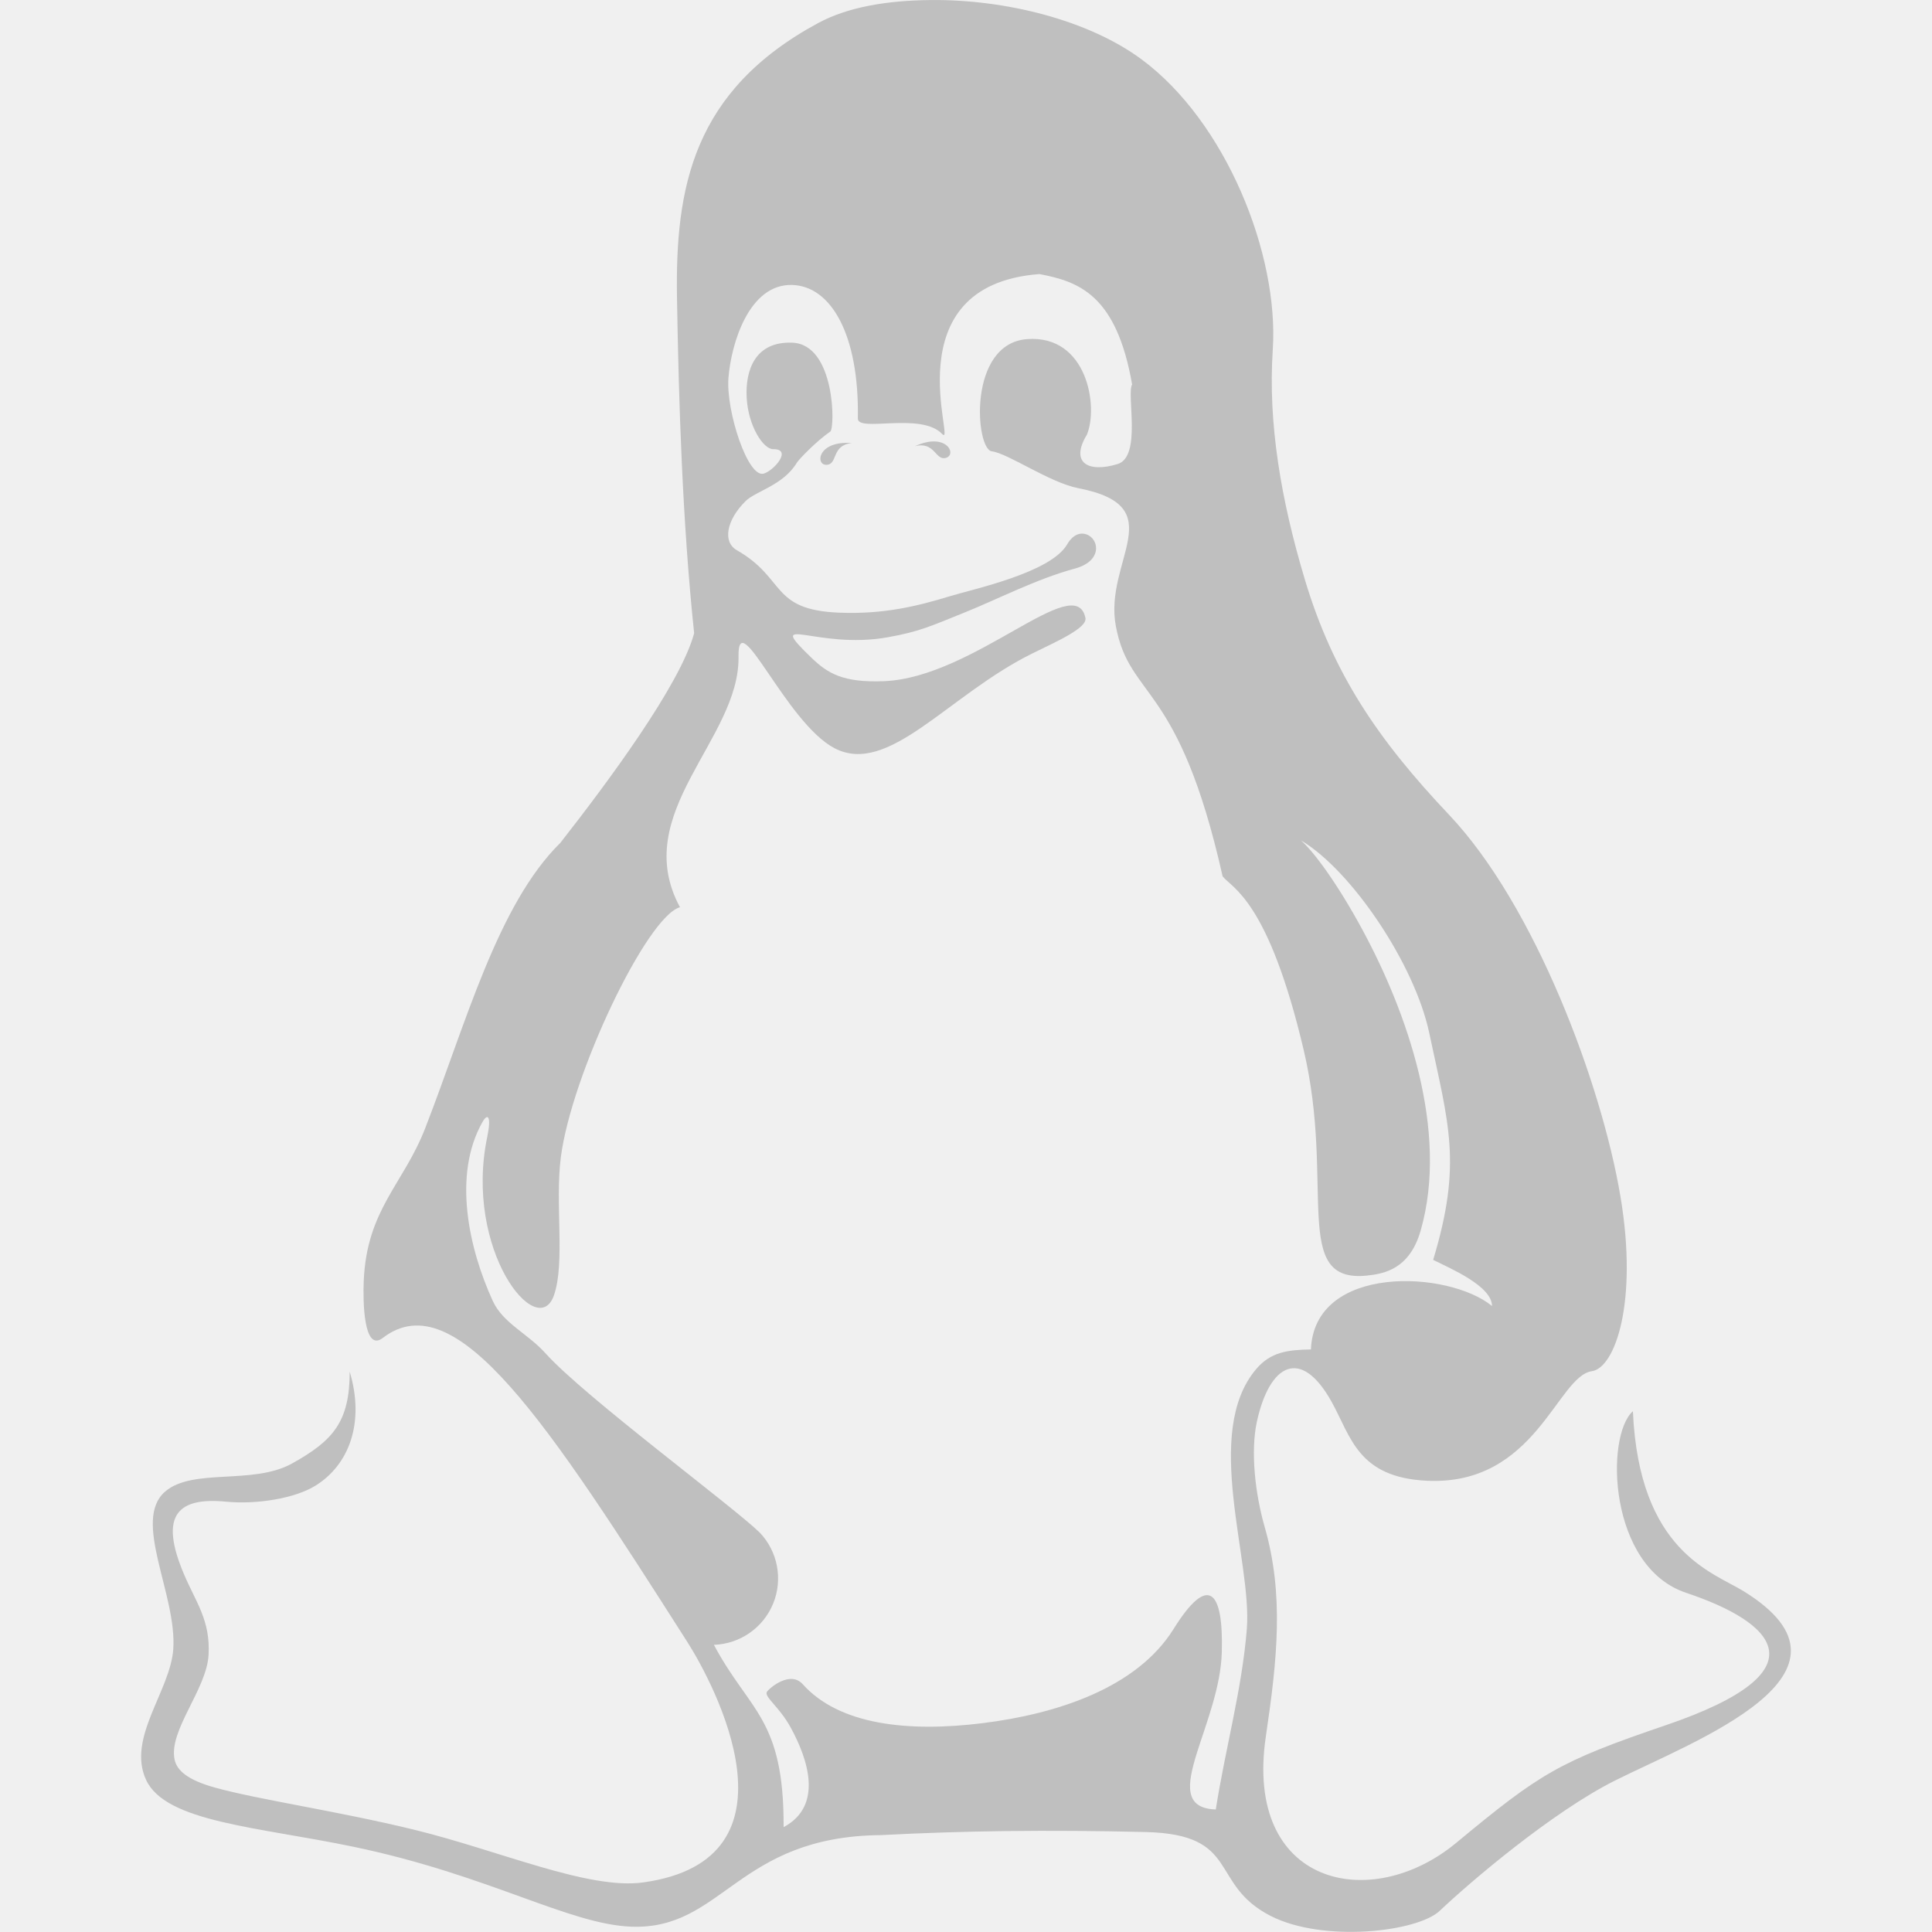
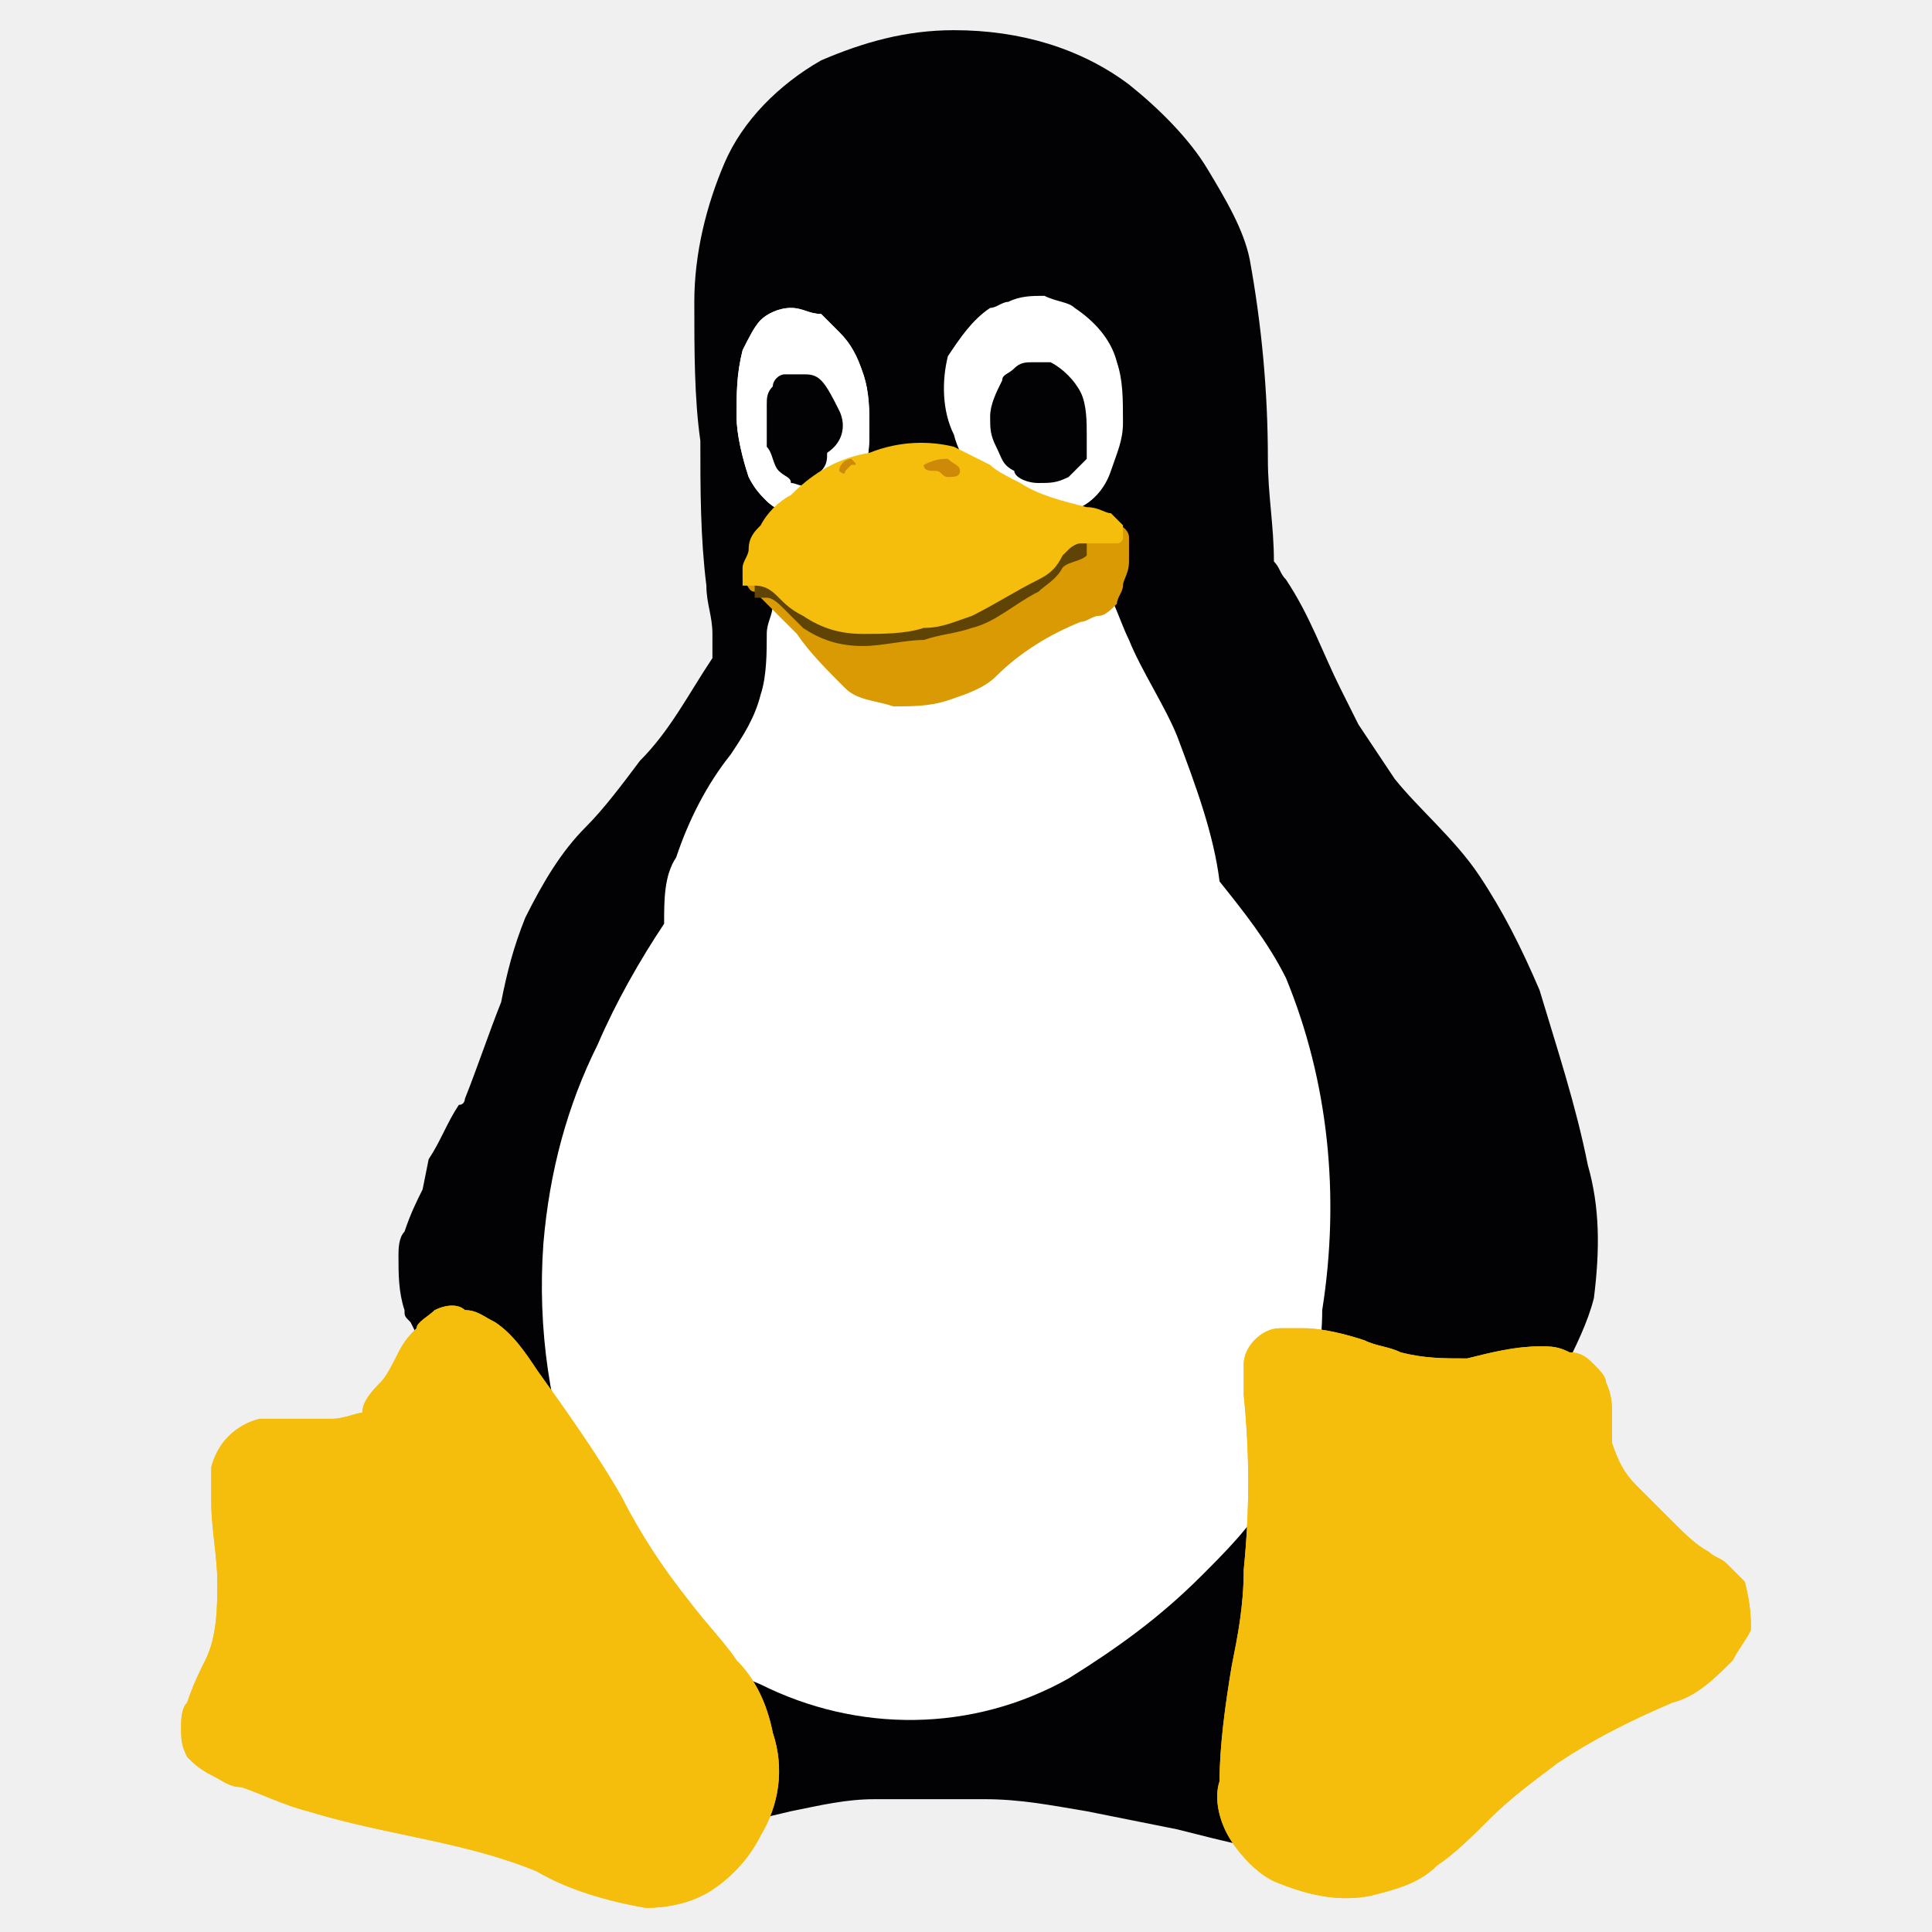
- <svg xmlns="http://www.w3.org/2000/svg" t="1592726937303" class="icon" viewBox="0 0 1024 1024" version="1.1" p-id="2236" width="48" height="48">
-   <path d="M378.384 871.794A35.215 35.215 0 0 0 402.7 812.32c-14.272-13.943-93.028-72.158-113.584-95.051-9.543-10.628-22.466-15.835-27.944-27.771-12.594-27.467-21.42-66.663-5.446-94.813 2.896-5.091 4.747-2.805 2.542 7.79-12.544 60.066 26.726 109.126 35.372 83.963 5.972-17.373 0.436-48.476 3.628-73.178 5.65-43.705 45.596-127.61 63.142-132.405-27.063-49.916 31.736-88.989 31.02-132.8-0.469-28.487 25.13 35.026 50.861 48.5 28.734 15.037 60.321-28.339 105.145-50.351 12.684-6.227 28.955-13.384 27.861-18.69-5.265-25.615-58.89 31.596-106.773 33.53-21.865 0.871-29.967-4.27-38.415-12.397-25.525-24.563 2.6-4.064 40.545-10.9 16.864-3.043 22.531-5.84 40.431-13.038 17.9-7.206 38.35-17.867 58.602-23.345 14.1-3.817 12.923-14.363 7.444-17.53-3.158-1.826-7.83-1.653-11.54 4.73-8.687 14.963-49.546 23.609-62.296 27.491-16.378 4.985-34.491 9.65-58.544 8.67-36.556-1.472-28.034-18.162-54.185-33.092-7.666-4.377-5.601-15.868 4.59-26.02 5.331-5.321 19.965-8.324 27.22-20.416 1.02-1.695 10.365-11.434 17.694-16.468 2.534-1.753 2.756-46.19-20.145-47.102-19.454-0.782-24.99 14.239-24.168 29.202 0.814 14.955 8.777 27.294 14.075 27.236 10.208-0.107 0.65 11.122-4.944 12.931-8.498 2.756-20.146-33.307-18.805-50.614 1.399-18.031 10.826-49.973 33.751-49.348 20.64 0.56 35.602 26.332 34.846 70.777-0.132 7.535 33.471-3.595 44.683 8.2 8.012 8.44-27.475-78.746 51.552-84.751 20.828 3.973 40.818 10.866 49.134 58.527-3.077 4.96 5.182 38.21-7.667 42.159-15.678 4.82-25.36-0.7-16.295-15.572 6.202-14.939 0.14-52.934-31.596-50.648-31.744 2.28-27.533 58.364-18.83 59.474 8.704 1.103 30.618 16.592 45.918 19.562 50.22 9.73 13.326 38.398 19.84 73.087 7.363 39.189 33.283 28.84 56.587 132.603 4.862 6.317 24.16 12.306 42.965 92.024 16.912 71.722-7.034 123.883 33.636 119.597 9.163-0.962 22.547-3.512 28.371-23.83 15.218-53.116-7.626-116.414-30.691-159.132-13.433-24.9-26.085-41.862-32.764-47.686 26.43 15.556 60.222 65.24 68.02 102.134 10.242 48.45 17.555 68.966 2.057 120.206 8.941 4.45 31.193 13.86 31.193 24.44-23.181-18.978-94.146-22.342-95.973 23.024-12.1 0.238-21.256 1.225-29.046 10.439-28.527 33.693-2.04 101.401-4.927 137.71-2.55 31.95-11.442 63.595-16.46 95.693-16.987-0.641-15.325-13.03-9.88-30.387 4.813-15.325 12.562-34.524 13.072-52.934 0.46-16.665-1.366-27.071-5.586-29.654-4.228-2.591-10.833 2.657-19.964 17.29-19.488 31.251-61.695 44.997-101.114 49.908-39.41 4.919-76.049 1.02-95.454-20.623-6.63-7.403-17.636 2.016-18.944 3.982-1.753 2.632 6.424 7.748 12.577 19.002 9 16.435 17.554 41.376-3.76 52.76 0.24-57.869-18.154-61.258-36.95-96.621z m-14.091-1.53c14.124 22.136 63.89 115.352-23.354 127.453-29.177 4.047-76.164-16.905-121.678-27.993-40.9-9.962-82.433-15.86-105.671-22.367-13.993-3.915-19.841-8.917-21.059-14.749-3.224-15.473 16.995-37.173 18.015-55.484 1.029-18.32-6.712-27.837-13.046-42.783-6.35-14.98-7.996-26.2-2.92-32.624 3.948-4.994 11.977-7.083 25.031-5.816 16.55 1.62 36.532-1.752 47.275-8.275 18.089-10.99 26.594-33.505 18.459-60.626 0 26.545-8.744 36.598-30.658 48.73-20.647 11.443-52.531 2.189-67.182 14.849-17.628 15.234 6.293 54.563 4.335 83.427-1.505 22.178-24.752 47.176-14.387 69.42 10.43 22.382 59.063 24.825 109.776 35.371 72.076 15.02 114.11 41.146 147.41 42.38 48.582 1.794 56.026-47.867 132.314-48.533a1655.08 1655.08 0 0 1 65.742-2.13c24.637-0.305 49.24-0.107 74.502 0.501 50.763 1.218 33.307 27.598 66.244 44.453 27.787 14.215 77.744 8.605 89.704-2.747 16.173-15.358 59.606-52.317 92.871-69.008 41.484-20.82 138.871-56.635 68.169-100.324-16.477-10.183-55.435-20.943-58.717-95.413-14.75 13.047-13.046 82.441 28.125 96.211 45.983 15.375 74.708 41.13-10.776 70.242-56.595 19.273-66.22 25.212-111.018 62.344-45.333 37.577-112.622 22.655-100.867-56.47 6.12-41.221 9.641-75.285-0.658-111.109-5.026-17.505-7.535-39.953-4.096-55.698 6.679-30.617 23.328-39.83 39.64-10.439 10.242 18.451 13.828 40.02 50.491 41.772 57.599 2.747 69-55.419 87.41-58.067 12.281-1.76 24.546-36.367 15.201-92.337-10.019-59.926-45.432-154.541-90.84-202.523-37.74-39.88-61.521-74.84-76.484-124.747-12.57-41.928-19.594-82.737-17.003-121.753 3.364-50.548-24.793-120.897-69.617-153.998C576.918 10.683 532.926-0.414 493.095 0.022c-22.334 0.239-43.35 3.488-59.507 12.216-66.474 35.93-75.76 87.26-74.766 145.846 0.93 55.032 2.814 117.829 9.09 177.566-7.436 27.433-46.131 79.43-70.916 111.075-33.323 32.772-50.145 96.112-71.714 151.456-11.5 29.499-30.872 42.825-32.5 80.755-0.453 10.611-0.091 38.053 10.093 30.206 38.982-30.009 87.762 45.654 161.418 161.122zM566.56 77.05c-2.098 6.252-10.743 11.459-5.256 15.843 5.495 4.376 8.637-6.12 19.684-10.052 2.855-1.02 16.132 0.428 18.575-5.857 1.069-2.74-6.844-5.865-11.558-10.356-4.713-4.475-9.336-8.473-13.77-8.185-11.442 0.724-5.816 13.063-7.675 18.607zM451.504 234.816c-18.22-1.357-19.47 11.763-13.433 11.549 6.153-0.214 2.37-10.381 13.433-11.55z m-31.258-33.513c2.155-0.469 5.215 3.184 4.269 8.308-1.324 7.108-0.749 11.566 4.204 11.59 0.814 0 1.694-0.147 2.007-1.998 2.377-14.173-5.018-24.571-8.045-25.344-6.968-1.769-6.12 8.226-2.435 7.444z m132.668-5.997c4.623 1.374 9.073 9.345 10.044 17.95 0.09 0.797 6.038-1.234 6.096-3.118 0.37-13.86-11.509-20.376-14.618-20.096-7.157 0.65-5.141 4.195-1.522 5.264z m-68.012 41.204c16.575-7.642 22.375 4.204 16.65 6.112-5.833 1.942-5.882-8.892-16.65-6.112z" p-id="2237" fill="#bfbfbf" />
+ <svg xmlns="http://www.w3.org/2000/svg" t="1626768309426" class="icon" viewBox="0 0 1024 1024" version="1.1" p-id="6576" width="48" height="48">
+   <path d="M524.8 163.2c-9.6 6.4-16 16-22.4 25.6-3.2 12.8-3.2 28.8 3.2 41.6 3.2 12.8 12.8 25.6 25.6 35.2 6.4 3.2 12.8 6.4 19.2 6.4 6.4 0 16 0 22.4-3.2 6.4-3.2 12.8-9.6 16-19.2 3.2-9.6 6.4-16 6.4-25.6 0-12.8 0-22.4-3.2-32-3.2-12.8-12.8-22.4-22.4-28.8-3.2-3.2-9.6-3.2-16-6.4-6.4 0-12.8 0-19.2 3.2-3.2 0-6.4 3.2-9.6 3.2" fill="#FFFFFF" p-id="6577" />
+   <path d="M841.6 617.6c-6.4-32-16-60.8-25.6-92.8-9.6-22.4-19.2-41.6-32-60.8-12.8-19.2-32-35.2-44.8-51.2l-19.2-28.8-9.6-19.2c-9.6-19.2-16-38.4-28.8-57.6-3.2-3.2-3.2-6.4-6.4-9.6 0-19.2-3.2-35.2-3.2-54.4 0-35.2-3.2-70.4-9.6-105.6-3.2-16-12.8-32-22.4-48-9.6-16-25.6-32-41.6-44.8-25.6-19.2-57.6-28.8-92.8-28.8-25.6 0-48 6.4-70.4 16-22.4 12.8-41.6 32-51.2 54.4-9.6 22.4-16 48-16 73.6 0 25.6 0 51.2 3.2 73.6 0 25.6 0 51.2 3.2 76.8 0 9.6 3.2 16 3.2 25.6v12.8c-12.8 19.2-22.4 38.4-38.4 54.4-9.6 12.8-19.2 25.6-28.8 35.2-12.8 12.8-22.4 28.8-32 48-6.4 16-9.6 28.8-12.8 44.8-6.4 16-12.8 35.2-19.2 51.2 0 0 0 3.2-3.2 3.2-6.4 9.6-9.6 19.2-16 28.8l-3.2 16c-3.2 6.4-6.4 12.8-9.6 22.4-3.2 3.2-3.2 9.6-3.2 12.8 0 9.6 0 19.2 3.2 28.8 0 3.2 0 3.2 3.2 6.4l9.6 19.2c0 3.2 3.2 6.4 3.2 9.6v3.2c3.2 3.2 3.2 6.4 6.4 9.6 3.2 3.2 3.2 6.4 6.4 9.6 3.2 3.2 3.2 6.4 6.4 9.6 9.6 32 22.4 60.8 44.8 86.4-3.2 6.4-6.4 12.8-9.6 16-12.8 16-19.2 35.2-28.8 51.2-3.2 9.6-3.2 19.2-3.2 28.8 3.2 9.6 6.4 19.2 16 25.6 6.4 3.2 9.6 6.4 16 9.6 6.4 0 12.8 3.2 19.2 3.2 25.6-3.2 48-6.4 73.6-12.8 12.8-3.2 28.8-6.4 41.6-9.6 16-3.2 28.8-6.4 44.8-6.4h57.6c19.2 0 35.2 3.2 54.4 6.4l48 9.6c25.6 6.4 48 12.8 73.6 12.8h19.2c6.4 0 12.8-3.2 19.2-9.6 6.4-6.4 12.8-16 16-25.6 3.2-9.6 0-19.2-3.2-28.8-12.8-22.4-22.4-38.4-32-54.4-3.2-6.4-6.4-12.8-12.8-19.2 16-19.2 32-41.6 44.8-64 6.4 0 16 0 22.4-3.2 19.2-6.4 35.2-19.2 48-35.2 3.2-6.4 6.4-9.6 9.6-16 6.4-12.8 12.8-25.6 16-38.4 3.2-25.6 3.2-48-3.2-70.4z" fill="#020204" p-id="6578" />
+   <path d="M416 304c-3.2 3.2-6.4 9.6-6.4 16s-3.2 9.6-3.2 16c0 9.6 0 22.4-3.2 32-3.2 12.8-9.6 22.4-16 32-12.8 16-22.4 35.2-28.8 54.4-6.4 9.6-6.4 22.4-6.4 35.2-12.8 19.2-25.6 41.6-35.2 64-16 32-25.6 67.2-28.8 105.6-3.2 44.8 3.2 89.6 19.2 131.2 12.8 28.8 32 57.6 54.4 76.8 12.8 9.6 25.6 19.2 41.6 25.6 51.2 25.6 112 25.6 163.2-3.2 25.6-16 48-32 70.4-54.4 12.8-12.8 25.6-25.6 35.2-41.6 16-28.8 28.8-64 28.8-99.2 9.6-60.8 3.2-121.6-19.2-176-9.6-19.2-22.4-35.2-35.2-51.2-3.2-25.6-12.8-51.2-22.4-76.8-6.4-16-19.2-35.2-25.6-51.2-3.2-6.4-6.4-16-9.6-22.4-3.2-6.4-6.4-12.8-12.8-19.2-6.4-6.4-12.8-9.6-19.2-12.8-6.4 6.4-12.8 3.2-22.4 3.2H448c-6.4 0-12.8 3.2-19.2 3.2-3.2 3.2-9.6 6.4-12.8 12.8m3.2-140.8c-6.4 0-12.8 3.2-16 6.4-3.2 3.2-6.4 9.6-9.6 16-3.2 12.8-3.2 22.4-3.2 35.2 0 9.6 3.2 22.4 6.4 32 3.2 6.4 6.4 9.6 9.6 12.8 3.2 3.2 9.6 6.4 12.8 9.6h16c6.4 0 9.6-3.2 12.8-6.4 6.4-6.4 9.6-12.8 9.6-19.2 3.2-6.4 3.2-16 3.2-22.4 0-9.6 0-19.2-3.2-28.8-3.2-9.6-6.4-16-12.8-22.4l-9.6-9.6c-6.4 0-9.6-3.2-16-3.2m105.6 0c-9.6 6.4-16 16-22.4 25.6-3.2 12.8-3.2 28.8 3.2 41.6 3.2 12.8 12.8 25.6 25.6 35.2 6.4 3.2 12.8 6.4 19.2 6.4 6.4 0 16 0 22.4-3.2 6.4-3.2 12.8-9.6 16-19.2 3.2-9.6 6.4-16 6.4-25.6 0-12.8 0-22.4-3.2-32-3.2-12.8-12.8-22.4-22.4-28.8-3.2-3.2-9.6-3.2-16-6.4-6.4 0-12.8 0-19.2 3.2-3.2 0-6.4 3.2-9.6 3.2" fill="#FFFFFF" p-id="6579" />
+   <path d="M547.2 192c-3.2 0-6.4 0-9.6 3.2-3.2 3.2-6.4 3.2-6.4 6.4-3.2 6.4-6.4 12.8-6.4 19.2 0 6.4 0 9.6 3.2 16s3.2 9.6 9.6 12.8c0 3.2 6.4 6.4 12.8 6.4s9.6 0 16-3.2l9.6-9.6v-12.8c0-6.4 0-16-3.2-22.4-3.2-6.4-9.6-12.8-16-16h-9.6" fill="#020204" p-id="6580" />
+   <path d="M419.2 163.2c-6.4 0-12.8 3.2-16 6.4-3.2 3.2-6.4 9.6-9.6 16-3.2 12.8-3.2 22.4-3.2 35.2 0 9.6 3.2 22.4 6.4 32 3.2 6.4 6.4 9.6 9.6 12.8 3.2 3.2 9.6 6.4 12.8 9.6h16c6.4 0 9.6-3.2 12.8-6.4 6.4-6.4 9.6-12.8 9.6-19.2 3.2-6.4 3.2-16 3.2-22.4 0-9.6 0-19.2-3.2-28.8-3.2-9.6-6.4-16-12.8-22.4l-9.6-9.6c-6.4 0-9.6-3.2-16-3.2" fill="#FFFFFF" p-id="6581" />
+   <path d="M406.4 214.4v22.4c3.2 3.2 3.2 9.6 6.4 12.8 3.2 3.2 6.4 3.2 6.4 6.4 3.2 0 6.4 3.2 9.6 0 3.2 0 6.4-3.2 6.4-6.4 3.2-3.2 3.2-6.4 3.2-9.6 9.6-6.4 9.6-16 6.4-22.4-3.2-6.4-6.4-12.8-9.6-16-3.2-3.2-6.4-3.2-9.6-3.2H416c-3.2 0-6.4 3.2-6.4 6.4-3.2 3.2-3.2 6.4-3.2 9.6" fill="#020204" p-id="6582" />
+   <path d="M393.6 307.2c3.2 3.2 3.2 6.4 6.4 6.4l3.2 3.2 19.2 19.2c6.4 9.6 16 19.2 25.6 28.8 6.4 6.4 16 6.4 25.6 9.6 9.6 0 19.2 0 28.8-3.2 9.6-3.2 19.2-6.4 25.6-12.8 12.8-12.8 28.8-22.4 44.8-28.8 3.2 0 6.4-3.2 9.6-3.2 3.2 0 6.4-3.2 9.6-6.4 0-3.2 3.2-6.4 3.2-9.6 0-3.2 3.2-6.4 3.2-12.8v-12.8c0-3.2-3.2-6.4-6.4-6.4s-6.4-3.2-9.6-3.2c-6.4 0-12.8 0-19.2 3.2h-25.6c-9.6 0-22.4 3.2-32 3.2-12.8 0-25.6 0-38.4-3.2h-16c-6.4 0-9.6 3.2-16 6.4-9.6 0-12.8 3.2-19.2 6.4-3.2 3.2-3.2 3.2-6.4 3.2s-6.4 3.2-6.4 3.2h-3.2-3.2l-3.2 3.2v6.4" fill="#D99A03" p-id="6583" />
+   <path d="M419.2 278.4c-3.2 3.2-6.4 6.4-12.8 9.6-3.2 0-3.2 3.2-6.4 6.4v22.4h6.4c3.2 0 6.4 3.2 9.6 6.4l9.6 9.6c9.6 6.4 19.2 9.6 32 9.6 9.6 0 22.4-3.2 32-3.2 9.6-3.2 16-3.2 25.6-6.4 12.8-3.2 22.4-12.8 35.2-19.2 3.2-3.2 9.6-6.4 12.8-12.8 3.2-3.2 9.6-3.2 12.8-6.4v-3.2V288l-3.2-3.2c-6.4-3.2-9.6-6.4-16-6.4h-19.2c-6.4 0-12.8-3.2-16-6.4-6.4-3.2-12.8-3.2-19.2-3.2-12.8-3.2-28.8-3.2-44.8 0-12.8-3.2-25.6 3.2-38.4 9.6" fill="#604405" p-id="6584" />
+   <path d="M419.2 262.4c-6.4 3.2-12.8 9.6-16 16-3.2 3.2-6.4 6.4-6.4 12.8 0 3.2-3.2 6.4-3.2 9.6V310.4h6.4c6.4 0 9.6 3.2 12.8 6.4 3.2 3.2 6.4 6.4 12.8 9.6 9.6 6.4 19.2 9.6 32 9.6 9.6 0 22.4 0 32-3.2 9.6 0 16-3.2 25.6-6.4 12.8-6.4 22.4-12.8 35.2-19.2 6.4-3.2 9.6-6.4 12.8-12.8l3.2-3.2s3.2-3.2 6.4-3.2h19.2s3.2 0 3.2-3.2v-3.2-3.2l-6.4-6.4c-3.2 0-6.4-3.2-12.8-3.2-12.8-3.2-25.6-6.4-35.2-12.8-6.4-3.2-12.8-6.4-16-9.6l-19.2-9.6c-12.8-3.2-28.8-3.2-44.8 3.2-19.2 3.2-32 12.8-41.6 22.4" fill="#F5BD0C" p-id="6585" />
+   <path d="M489.6 246.4c0 3.2 3.2 3.2 6.4 3.2s3.2 3.2 6.4 3.2 6.4 0 6.4-3.2-3.2-3.2-6.4-6.4c-3.2 0-6.4 0-12.8 3.2 3.2-3.2 0 0 0 0z m-38.4-3.2c-3.2 0-6.4 3.2-6.4 6.4 0 0 3.2 3.2 3.2 0l3.2-3.2c3.2 0 3.2 0 0-3.2z" fill="#CD8907" p-id="6586" />
+   <path d="M928 864c-3.2 6.4-6.4 9.6-9.6 16-9.6 9.6-19.2 19.2-32 22.4-22.4 9.6-41.6 19.2-60.8 32-12.8 9.6-25.6 19.2-35.2 28.8-9.6 9.6-19.2 19.2-28.8 25.6-9.6 9.6-22.4 12.8-35.2 16-16 3.2-32 0-48-6.4-9.6-3.2-19.2-12.8-25.6-22.4-6.4-9.6-9.6-22.4-6.4-32 0-19.2 3.2-41.6 6.4-60.8 3.2-16 6.4-32 6.4-51.2 3.2-32 3.2-60.8 0-92.8v-16c0-9.6 9.6-19.2 19.2-19.2h12.8c9.6 0 22.4 3.2 32 6.4 6.4 3.2 12.8 3.2 19.2 6.4 12.8 3.2 22.4 3.2 35.2 3.2 12.8-3.2 25.6-6.4 38.4-6.4 6.4 0 9.6 0 16 3.2 6.4 0 9.6 3.2 12.8 6.4 3.2 3.2 6.4 6.4 6.4 9.6 3.2 6.4 3.2 12.8 3.2 16v16c3.2 9.6 6.4 16 12.8 22.4l19.2 19.2c6.4 6.4 12.8 12.8 19.2 16 3.2 3.2 6.4 3.2 9.6 6.4l9.6 9.6c3.2 12.8 3.2 19.2 3.2 25.6" fill="#F5BD0C" p-id="6587" />
+   <path d="M928 864c-3.2 6.4-6.4 9.6-9.6 16-9.6 9.6-19.2 19.2-32 22.4-22.4 9.6-41.6 19.2-60.8 32-12.8 9.6-25.6 19.2-35.2 28.8-9.6 9.6-19.2 19.2-28.8 25.6-9.6 9.6-22.4 12.8-35.2 16-16 3.2-32 0-48-6.4-9.6-3.2-19.2-12.8-25.6-22.4-6.4-9.6-9.6-22.4-6.4-32 0-19.2 3.2-41.6 6.4-60.8 3.2-16 6.4-32 6.4-51.2 3.2-32 3.2-60.8 0-92.8v-16c0-9.6 9.6-19.2 19.2-19.2h12.8c9.6 0 22.4 3.2 32 6.4 6.4 3.2 12.8 3.2 19.2 6.4 12.8 3.2 22.4 3.2 35.2 3.2 12.8-3.2 25.6-6.4 38.4-6.4 6.4 0 9.6 0 16 3.2 6.4 0 9.6 3.2 12.8 6.4 3.2 3.2 6.4 6.4 6.4 9.6 3.2 6.4 3.2 12.8 3.2 16v16c3.2 9.6 6.4 16 12.8 22.4l19.2 19.2c6.4 6.4 12.8 12.8 19.2 16 3.2 3.2 6.4 3.2 9.6 6.4l9.6 9.6c3.2 12.8 3.2 19.2 3.2 25.6M230.4 694.4c6.4-3.2 12.8-3.2 16 0 6.4 0 9.6 3.2 16 6.4 9.6 6.4 16 16 22.4 25.6 16 22.4 32 44.8 44.8 67.2 9.6 19.2 22.4 38.4 35.2 54.4 9.6 12.8 19.2 22.4 25.6 32 9.6 9.6 16 22.4 19.2 38.4 6.4 19.2 3.2 38.4-6.4 54.4-6.4 12.8-16 22.4-25.6 28.8-9.6 6.4-22.4 9.6-35.2 9.6-19.2-3.2-41.6-9.6-57.6-19.2-38.4-16-80-19.2-121.6-32-12.8-3.2-25.6-9.6-35.2-12.8-6.4 0-9.6-3.2-16-6.4s-9.6-6.4-12.8-9.6c-3.2-6.4-3.2-9.6-3.2-16 0-3.2 0-9.6 3.2-12.8 3.2-9.6 6.4-16 9.6-22.4 6.4-12.8 6.4-28.8 6.4-41.6s-3.2-28.8-3.2-41.6v-19.2c3.2-12.8 12.8-22.4 25.6-25.6h38.4c6.4 0 12.8-3.2 16-3.2 0-6.4 6.4-12.8 9.6-16 3.2-3.2 6.4-9.6 9.6-16 3.2-6.4 6.4-9.6 9.6-12.8 0-3.2 6.4-6.4 9.6-9.6" fill="#F5BD0C" p-id="6588" />
+   <path d="M230.4 694.4c6.4-3.2 12.8-3.2 16 0 6.4 0 9.6 3.2 16 6.4 9.6 6.4 16 16 22.4 25.6 16 22.4 32 44.8 44.8 67.2 9.6 19.2 22.4 38.4 35.2 54.4 9.6 12.8 19.2 22.4 25.6 32 9.6 9.6 16 22.4 19.2 38.4 6.4 19.2 3.2 38.4-6.4 54.4-6.4 12.8-16 22.4-25.6 28.8-9.6 6.4-22.4 9.6-35.2 9.6-19.2-3.2-41.6-9.6-57.6-19.2-38.4-16-80-19.2-121.6-32-12.8-3.2-25.6-9.6-35.2-12.8-6.4 0-9.6-3.2-16-6.4s-9.6-6.4-12.8-9.6c-3.2-6.4-3.2-9.6-3.2-16 0-3.2 0-9.6 3.2-12.8 3.2-9.6 6.4-16 9.6-22.4 6.4-12.8 6.4-28.8 6.4-41.6s-3.2-28.8-3.2-41.6v-19.2c3.2-12.8 12.8-22.4 25.6-25.6h38.4c6.4 0 12.8-3.2 16-3.2 0-6.4 6.4-12.8 9.6-16 3.2-3.2 6.4-9.6 9.6-16 3.2-6.4 6.4-9.6 9.6-12.8 0-3.2 6.4-6.4 9.6-9.6" fill="#F5BD0C" p-id="6589" />
+   <path d="M240 704c6.4-3.2 9.6-3.2 16 0 6.4 0 9.6 3.2 12.8 6.4 6.4 6.4 16 16 19.2 25.6 12.8 22.4 25.6 44.8 38.4 64l28.8 48c6.4 9.6 16 19.2 22.4 28.8 9.6 9.6 12.8 22.4 19.2 32 3.2 16 3.2 32-6.4 48-6.4 9.6-12.8 19.2-22.4 25.6-9.6 6.4-22.4 9.6-35.2 9.6-19.2-3.2-35.2-9.6-54.4-16-35.2-12.8-70.4-12.8-105.6-22.4l-38.4-9.6c-6.4 0-9.6-3.2-16-3.2-6.4-3.2-9.6-6.4-12.8-9.6-3.2-3.2-3.2-6.4-3.2-12.8 0-3.2 0-9.6 3.2-12.8 3.2-6.4 6.4-16 9.6-22.4 3.2-12.8 6.4-25.6 3.2-38.4 0-12.8-3.2-25.6-3.2-38.4v-16c0-6.4 3.2-9.6 6.4-16 3.2-3.2 9.6-6.4 16-6.4h38.4c6.4 0 12.8-3.2 19.2-6.4 3.2-3.2 9.6-6.4 9.6-12.8 3.2-6.4 3.2-9.6 6.4-16s3.2-9.6 6.4-16c12.8-6.4 16-12.8 22.4-12.8" fill="#F5BD0C" p-id="6590" />
</svg>
